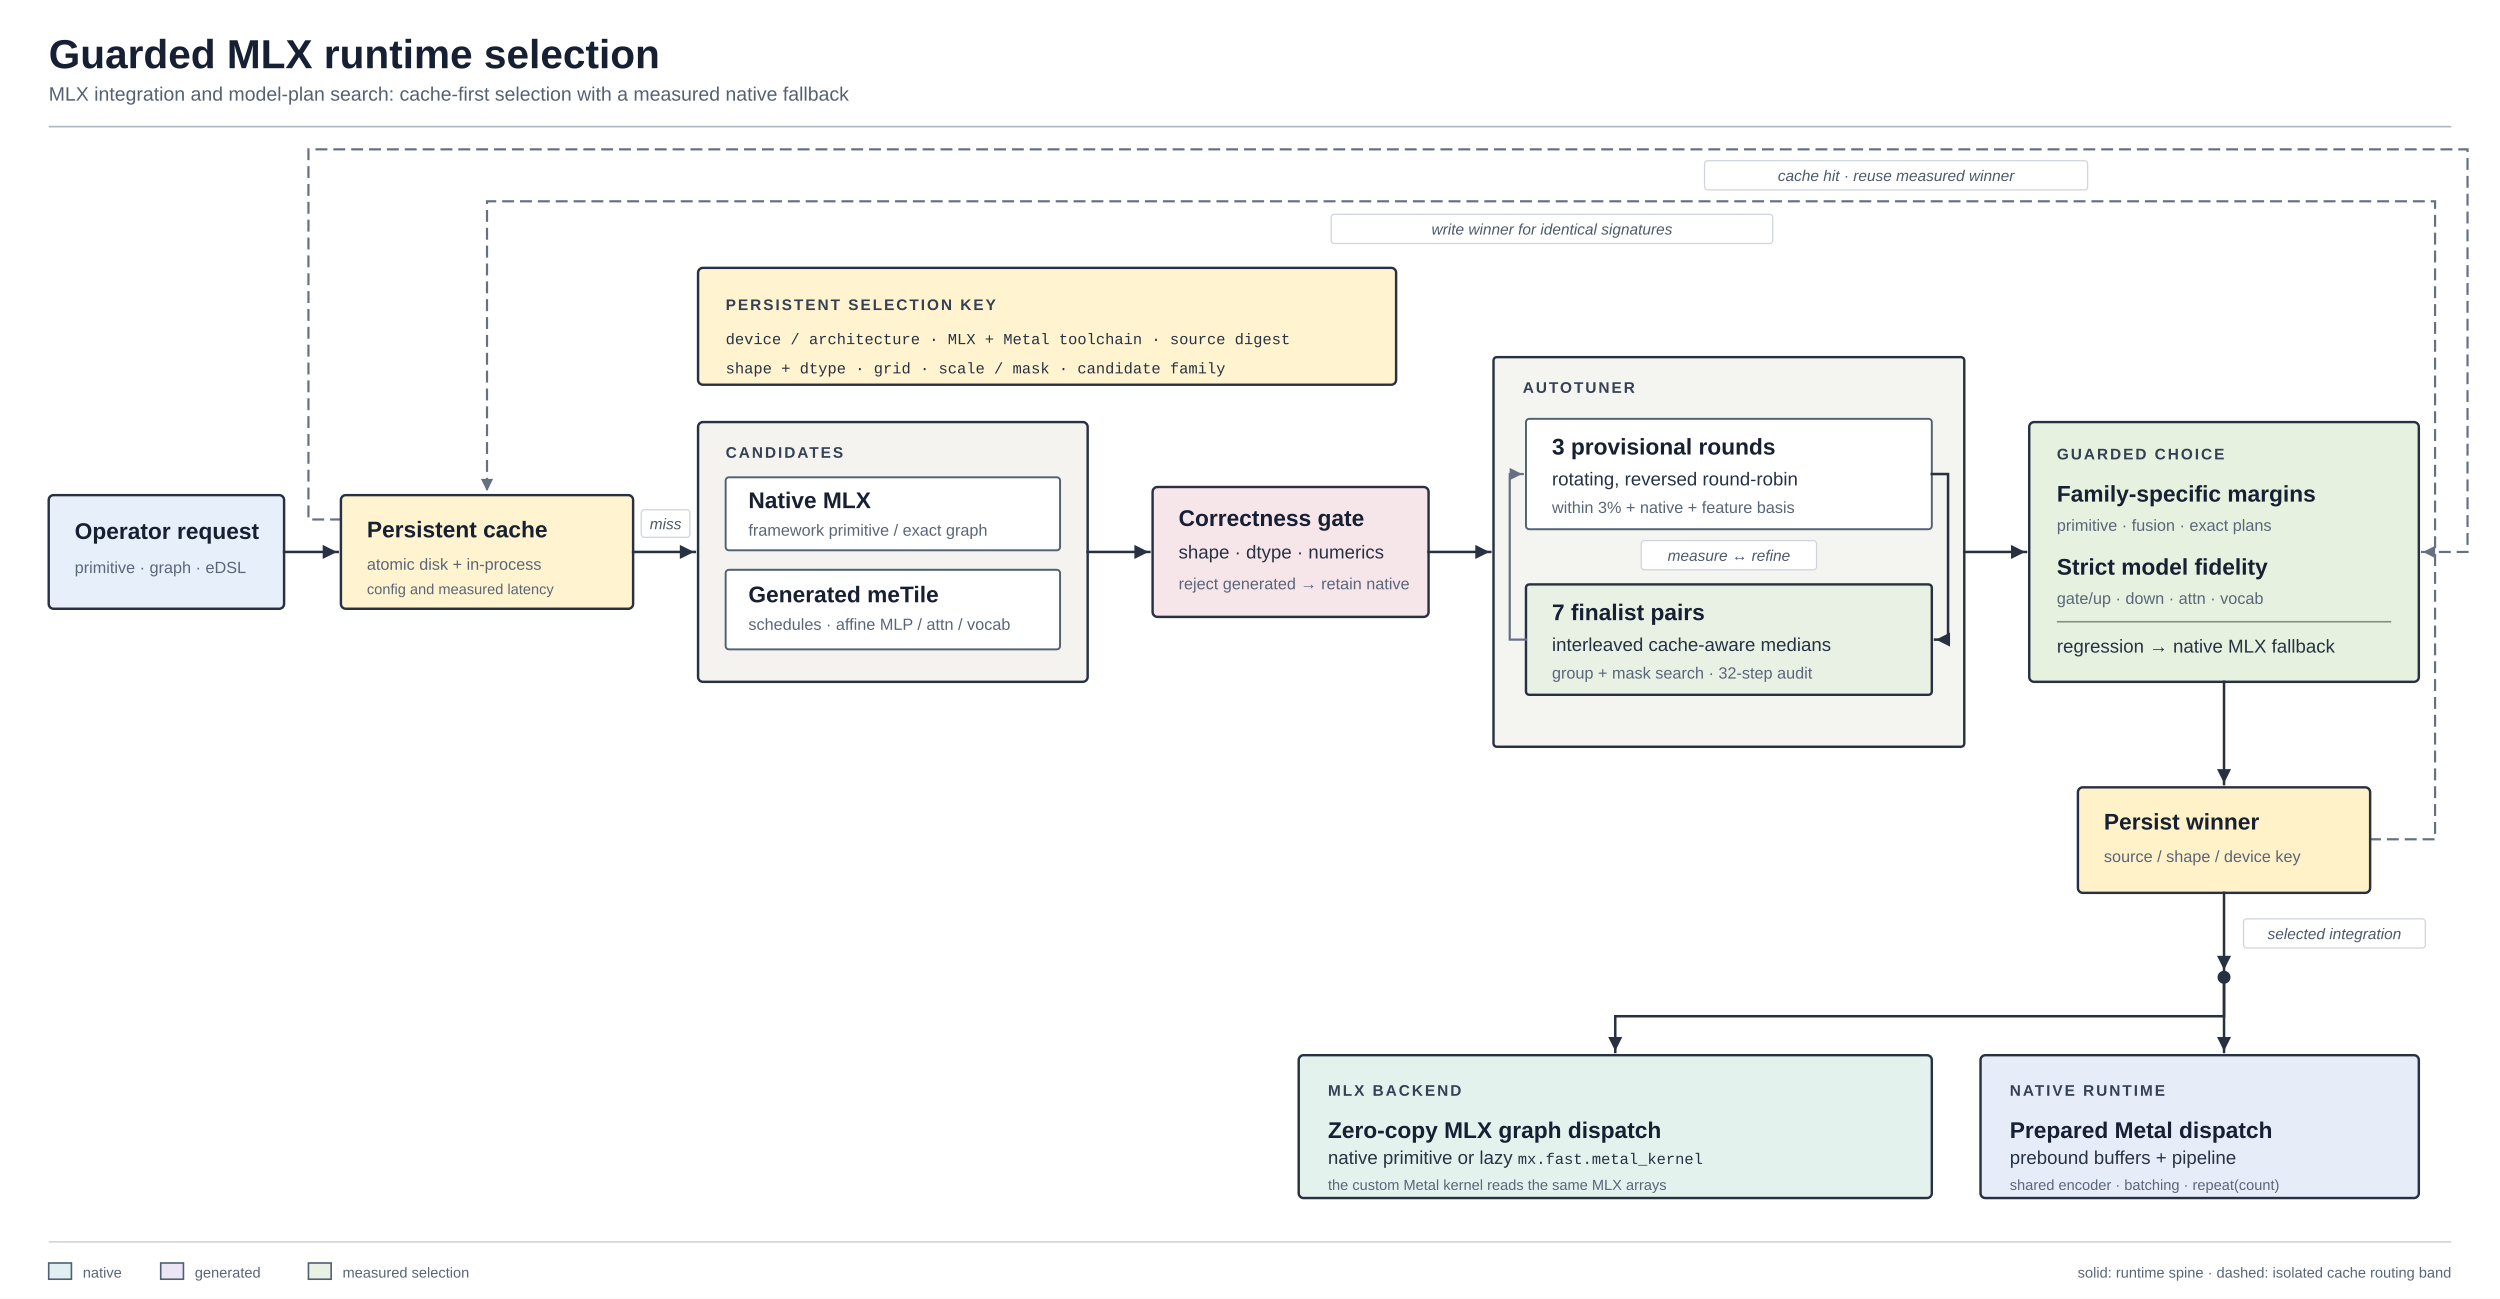
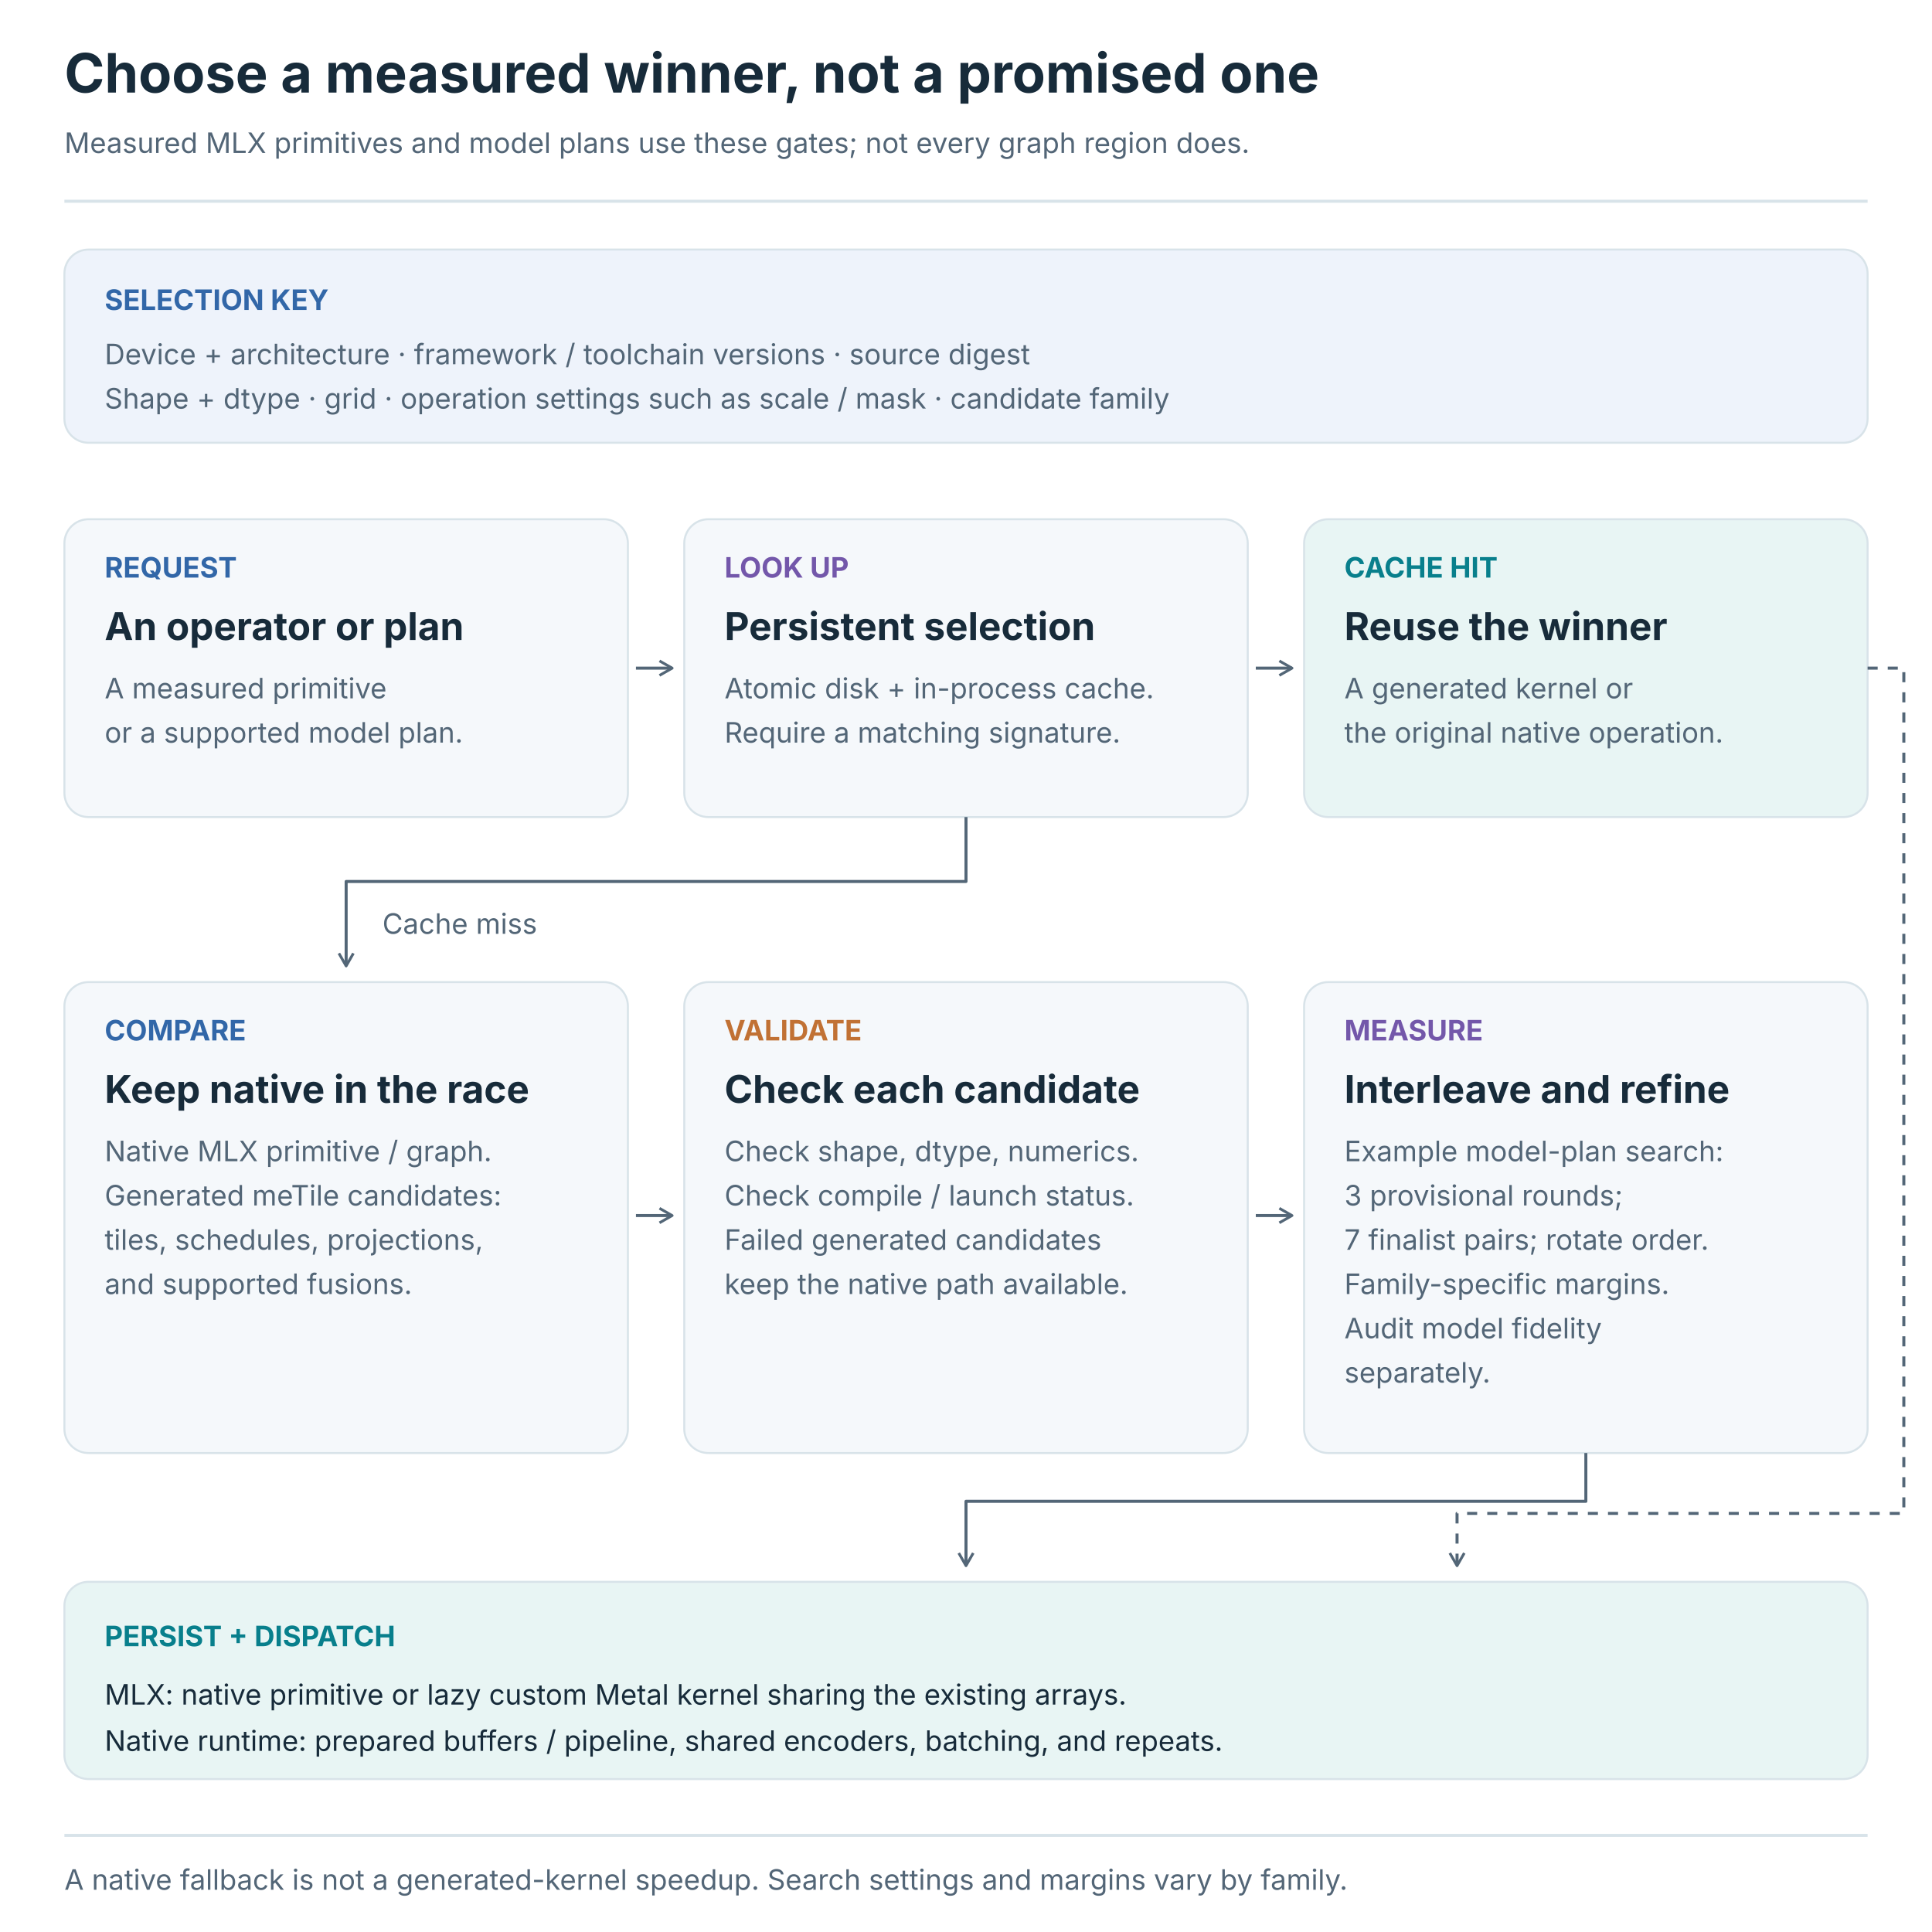
- <svg xmlns="http://www.w3.org/2000/svg" viewBox="0 0 1540 800" role="img" aria-labelledby="title description" font-family="Arial, Helvetica, sans-serif">
+ <svg xmlns="http://www.w3.org/2000/svg" viewBox="0 0 960 960" role="img" aria-labelledby="title description" font-family="Inter, DejaVu Sans, Arial, sans-serif">
  <defs>
-     <marker id="arrow" viewBox="0 0 10 10" refX="8.5" refY="5" markerWidth="7" markerHeight="7" orient="auto-start-reverse">
-       <path d="M0 1L8 5L0 9Z" fill="#273142" />
+     <marker id="arrow" viewBox="0 0 10 10" refX="8" refY="5" markerWidth="6" markerHeight="6" orient="auto-start-reverse">
+       <path d="M1 1L8 5L1 9" fill="none" stroke="#536677" stroke-width="1.5" stroke-linejoin="round" />
    </marker>
-     <marker id="arrow-muted" viewBox="0 0 10 10" refX="8.5" refY="5" markerWidth="7" markerHeight="7" orient="auto-start-reverse">
-       <path d="M0 1L8 5L0 9Z" fill="#667085" />
-     </marker>
-     <style>
-       .box { stroke: #273142; stroke-width: 1.5; }
-       .inner { fill: #ffffff; stroke: #526071; stroke-width: 1.2; }
-       .edge { fill: none; stroke: #273142; stroke-width: 1.55; stroke-linecap: square; stroke-linejoin: miter; marker-end: url(#arrow); }
-       .edge-muted { fill: none; stroke: #667085; stroke-width: 1.35; stroke-linecap: square; stroke-linejoin: miter; marker-end: url(#arrow-muted); }
-       .edge-dashed { fill: none; stroke: #667085; stroke-width: 1.35; stroke-dasharray: 6 5; stroke-linecap: square; stroke-linejoin: miter; marker-end: url(#arrow-muted); }
-       .title { fill: #172033; font-size: 25px; font-weight: 700; }
-       .subtitle { fill: #556070; font-size: 12px; }
-       .label { fill: #172033; font-size: 14px; font-weight: 700; }
-       .body { fill: #263243; font-size: 11.5px; }
-       .small { fill: #596579; font-size: 10px; }
-       .tiny { fill: #596579; font-size: 9px; }
-       .caps { fill: #344054; font-size: 9.5px; font-weight: 700; letter-spacing: 1.2px; }
-       .mono { fill: #263243; font-family: 'SFMono-Regular', Consolas, 'Liberation Mono', monospace; font-size: 9.5px; }
-       .arrow-label { fill: #4e596a; font-size: 9.5px; font-style: italic; }
-     </style>
  </defs>
-   <rect width="1540" height="800" fill="#ffffff" />
-   <text x="30" y="42" class="title">Guarded MLX runtime selection</text>
-   <text x="30" y="62" class="subtitle">MLX integration and model-plan search: cache-first selection with a measured native fallback</text>
-   <line x1="30" y1="78" x2="1510" y2="78" stroke="#aeb6c2" stroke-width="1" />
-   <path d="M210 320H190V92H1520V340H1492" class="edge-dashed" />
-   <rect x="1050" y="99" width="236" height="18" rx="2" fill="#ffffff" stroke="#d0d5dd" stroke-width="0.8" />
-   <text x="1168" y="111.5" text-anchor="middle" class="arrow-label">cache hit · reuse measured winner</text>
-   <path d="M1460 517H1500V124H300V303" class="edge-dashed" />
-   <rect x="820" y="132" width="272" height="18" rx="2" fill="#ffffff" stroke="#d0d5dd" stroke-width="0.8" />
-   <text x="956" y="144.5" text-anchor="middle" class="arrow-label">write winner for identical signatures</text>
-   <rect x="430" y="165" width="430" height="72" rx="3" fill="#fff4cf" class="box" />
-   <text x="447" y="191" class="caps">PERSISTENT SELECTION KEY</text>
-   <text x="447" y="212" class="mono">device / architecture · MLX + Metal toolchain · source digest</text>
-   <text x="447" y="230" class="mono">shape + dtype · grid · scale / mask · candidate family</text>
-   <rect x="30" y="305" width="145" height="70" rx="3" fill="#e7effa" class="box" />
-   <text x="46" y="332" class="label">Operator request</text>
-   <text x="46" y="353" class="small">primitive · graph · eDSL</text>
-   <path d="M175 340H208" class="edge" />
-   <rect x="210" y="305" width="180" height="70" rx="3" fill="#fff4cf" class="box" />
-   <text x="226" y="331" class="label">Persistent cache</text>
-   <text x="226" y="351" class="small">atomic disk + in-process</text>
-   <text x="226" y="366" class="tiny">config and measured latency</text>
-   <path d="M390 340H428" class="edge" />
-   <rect x="395" y="314" width="30" height="17" rx="2" fill="#ffffff" stroke="#d0d5dd" stroke-width="0.8" />
-   <text x="410" y="326" text-anchor="middle" class="arrow-label">miss</text>
-   <rect x="430" y="260" width="240" height="160" rx="3" fill="#f5f3f0" class="box" />
-   <text x="447" y="282" class="caps">CANDIDATES</text>
-   <rect x="447" y="294" width="206" height="45" rx="2" fill="#dfeff4" class="inner" />
-   <text x="461" y="313" class="label">Native MLX</text>
-   <text x="461" y="330" class="small">framework primitive / exact graph</text>
-   <rect x="447" y="351" width="206" height="49" rx="2" fill="#ece5f6" class="inner" />
-   <text x="461" y="371" class="label">Generated meTile</text>
-   <text x="461" y="388" class="small">schedules · affine MLP / attn / vocab</text>
-   <path d="M670 340H708" class="edge" />
-   <rect x="710" y="300" width="170" height="80" rx="3" fill="#f7e6e9" class="box" />
-   <text x="726" y="324" class="label">Correctness gate</text>
-   <text x="726" y="344" class="body">shape · dtype · numerics</text>
-   <text x="726" y="363" class="small">reject generated → retain native</text>
-   <path d="M880 340H918" class="edge" />
-   <rect x="920" y="220" width="290" height="240" rx="2" fill="#f4f4f1" class="box" />
-   <text x="938" y="242" class="caps">AUTOTUNER</text>
-   <rect x="940" y="258" width="250" height="68" rx="2" class="inner" />
-   <text x="956" y="280" class="label">3 provisional rounds</text>
-   <text x="956" y="299" class="body">rotating, reversed round-robin</text>
-   <text x="956" y="316" class="small">within 3% + native + feature basis</text>
-   <rect x="940" y="360" width="250" height="68" rx="2" fill="#e8f1e4" class="box" />
-   <text x="956" y="382" class="label">7 finalist pairs</text>
-   <text x="956" y="401" class="body">interleaved cache-aware medians</text>
-   <text x="956" y="418" class="small">group + mask search · 32-step audit</text>
-   <path d="M1190 292H1200V394H1192" class="edge" />
-   <path d="M940 394H930V292H938" class="edge-muted" />
-   <rect x="1011" y="333" width="108" height="18" rx="2" fill="#ffffff" stroke="#d0d5dd" stroke-width="0.8" />
-   <text x="1065" y="345.5" text-anchor="middle" class="arrow-label">measure ↔ refine</text>
-   <path d="M1210 340H1248" class="edge" />
-   <rect x="1250" y="260" width="240" height="160" rx="3" fill="#e6f1df" class="box" />
-   <text x="1267" y="283" class="caps">GUARDED CHOICE</text>
-   <text x="1267" y="309" class="label">Family-specific margins</text>
-   <text x="1267" y="327" class="small">primitive · fusion · exact plans</text>
-   <text x="1267" y="354" class="label">Strict model fidelity</text>
-   <text x="1267" y="372" class="small">gate/up · down · attn · vocab</text>
-   <line x1="1267" y1="383" x2="1473" y2="383" stroke="#879181" stroke-width="1" />
-   <text x="1267" y="402" class="body">regression → native MLX fallback</text>
-   <path d="M1370 420V483" class="edge" />
-   <rect x="1280" y="485" width="180" height="65" rx="3" fill="#fff1c8" class="box" />
-   <text x="1296" y="511" class="label">Persist winner</text>
-   <text x="1296" y="531" class="small">source / shape / device key</text>
-   <path d="M1370 550V598" class="edge" />
-   <circle cx="1370" cy="602" r="4" fill="#273142" />
-   <rect x="1382" y="566" width="112" height="18" rx="2" fill="#ffffff" stroke="#d0d5dd" stroke-width="0.8" />
-   <text x="1438" y="578.5" text-anchor="middle" class="arrow-label">selected integration</text>
-   <path d="M1370 606V626H995V648" class="edge" />
-   <path d="M1370 606V648" class="edge" />
-   <rect x="800" y="650" width="390" height="88" rx="3" fill="#e3f2ec" class="box" />
-   <text x="818" y="675" class="caps">MLX BACKEND</text>
-   <text x="818" y="701" class="label">Zero-copy MLX graph dispatch</text>
-   <text x="818" y="717" class="body">native primitive or lazy <tspan class="mono">mx.fast.metal_kernel</tspan>
-   </text>
-   <text x="818" y="733" class="tiny">the custom Metal kernel reads the same MLX arrays</text>
-   <rect x="1220" y="650" width="270" height="88" rx="3" fill="#e7edf8" class="box" />
-   <text x="1238" y="675" class="caps">NATIVE RUNTIME</text>
-   <text x="1238" y="701" class="label">Prepared Metal dispatch</text>
-   <text x="1238" y="717" class="body">prebound buffers + pipeline</text>
-   <text x="1238" y="733" class="tiny">shared encoder · batching · repeat(count)</text>
-   <line x1="30" y1="765" x2="1510" y2="765" stroke="#d0d5dd" stroke-width="1" />
-   <rect x="30" y="778" width="14" height="10" fill="#dfeff4" stroke="#526071" stroke-width="1" />
-   <text x="51" y="787" class="tiny">native</text>
-   <rect x="99" y="778" width="14" height="10" fill="#ece5f6" stroke="#526071" stroke-width="1" />
-   <text x="120" y="787" class="tiny">generated</text>
-   <rect x="190" y="778" width="14" height="10" fill="#e8f1e4" stroke="#526071" stroke-width="1" />
-   <text x="211" y="787" class="tiny">measured selection</text>
-   <text x="1510" y="787" text-anchor="end" class="tiny">solid: runtime spine · dashed: isolated cache routing band</text>
+   <rect x="0" y="0" width="960" height="960" rx="0" fill="#ffffff" stroke="none" stroke-width="1" />
+   <text x="32" y="46" font-size="27" font-weight="650" fill="#172b3a" text-anchor="start">Choose a measured winner, not a promised one</text>
+   <text x="32" y="76" font-size="14" font-weight="400" fill="#536677" text-anchor="start">Measured MLX primitives and model plans use these gates; not every graph region does.</text>
+   <line x1="32" y1="100" x2="928" y2="100" stroke="#d8e3e9" stroke-width="1.5" />
+   <rect x="32" y="124" width="896" height="96" rx="12" fill="#eef3fb" stroke="#d8e3e9" stroke-width="1" />
+   <text x="52" y="154" font-size="14" font-weight="650" fill="#3267a8" text-anchor="start">SELECTION KEY</text>
+   <text x="52" y="181" font-size="14" font-weight="400" fill="#536677" text-anchor="start">Device + architecture · framework / toolchain versions · source digest</text>
+   <text x="52" y="203" font-size="14" font-weight="400" fill="#536677" text-anchor="start">Shape + dtype · grid · operation settings such as scale / mask · candidate family</text>
+   <rect x="32" y="258" width="280" height="148" rx="12" fill="#f5f8fb" stroke="#d8e3e9" stroke-width="1" />
+   <text x="52" y="287" font-size="14" font-weight="650" fill="#3267a8" text-anchor="start">REQUEST</text>
+   <text x="52" y="318" font-size="19" font-weight="650" fill="#172b3a" text-anchor="start">An operator or plan</text>
+   <text x="52" y="347" font-size="14" font-weight="400" fill="#536677" text-anchor="start">A measured primitive</text>
+   <text x="52" y="369" font-size="14" font-weight="400" fill="#536677" text-anchor="start">or a supported model plan.</text>
+   <rect x="340" y="258" width="280" height="148" rx="12" fill="#f5f8fb" stroke="#d8e3e9" stroke-width="1" />
+   <text x="360" y="287" font-size="14" font-weight="650" fill="#7357aa" text-anchor="start">LOOK UP</text>
+   <text x="360" y="318" font-size="19" font-weight="650" fill="#172b3a" text-anchor="start">Persistent selection</text>
+   <text x="360" y="347" font-size="14" font-weight="400" fill="#536677" text-anchor="start">Atomic disk + in-process cache.</text>
+   <text x="360" y="369" font-size="14" font-weight="400" fill="#536677" text-anchor="start">Require a matching signature.</text>
+   <rect x="648" y="258" width="280" height="148" rx="12" fill="#e8f5f4" stroke="#d8e3e9" stroke-width="1" />
+   <text x="668" y="287" font-size="14" font-weight="650" fill="#087f8c" text-anchor="start">CACHE HIT</text>
+   <text x="668" y="318" font-size="19" font-weight="650" fill="#172b3a" text-anchor="start">Reuse the winner</text>
+   <text x="668" y="347" font-size="14" font-weight="400" fill="#536677" text-anchor="start">A generated kernel or</text>
+   <text x="668" y="369" font-size="14" font-weight="400" fill="#536677" text-anchor="start">the original native operation.</text>
+   <line x1="316" y1="332" x2="334" y2="332" stroke="#536677" stroke-width="1.5" marker-end="url(#arrow)" />
+   <line x1="624" y1="332" x2="642" y2="332" stroke="#536677" stroke-width="1.5" marker-end="url(#arrow)" />
+   <path d="M480 406V438H172V480" fill="none" stroke="#536677" stroke-width="1.5" stroke-linejoin="round" marker-end="url(#arrow)" />
+   <text x="190" y="464" font-size="14" font-weight="400" fill="#536677" text-anchor="start">Cache miss</text>
+   <rect x="32" y="488" width="280" height="234" rx="12" fill="#f5f8fb" stroke="#d8e3e9" stroke-width="1" />
+   <text x="52" y="517" font-size="14" font-weight="650" fill="#3267a8" text-anchor="start">COMPARE</text>
+   <text x="52" y="548" font-size="19" font-weight="650" fill="#172b3a" text-anchor="start">Keep native in the race</text>
+   <text x="52" y="577" font-size="14" font-weight="400" fill="#536677" text-anchor="start">Native MLX primitive / graph.</text>
+   <text x="52" y="599" font-size="14" font-weight="400" fill="#536677" text-anchor="start">Generated meTile candidates:</text>
+   <text x="52" y="621" font-size="14" font-weight="400" fill="#536677" text-anchor="start">tiles, schedules, projections,</text>
+   <text x="52" y="643" font-size="14" font-weight="400" fill="#536677" text-anchor="start">and supported fusions.</text>
+   <rect x="340" y="488" width="280" height="234" rx="12" fill="#f5f8fb" stroke="#d8e3e9" stroke-width="1" />
+   <text x="360" y="517" font-size="14" font-weight="650" fill="#c17134" text-anchor="start">VALIDATE</text>
+   <text x="360" y="548" font-size="19" font-weight="650" fill="#172b3a" text-anchor="start">Check each candidate</text>
+   <text x="360" y="577" font-size="14" font-weight="400" fill="#536677" text-anchor="start">Check shape, dtype, numerics.</text>
+   <text x="360" y="599" font-size="14" font-weight="400" fill="#536677" text-anchor="start">Check compile / launch status.</text>
+   <text x="360" y="621" font-size="14" font-weight="400" fill="#536677" text-anchor="start">Failed generated candidates</text>
+   <text x="360" y="643" font-size="14" font-weight="400" fill="#536677" text-anchor="start">keep the native path available.</text>
+   <rect x="648" y="488" width="280" height="234" rx="12" fill="#f5f8fb" stroke="#d8e3e9" stroke-width="1" />
+   <text x="668" y="517" font-size="14" font-weight="650" fill="#7357aa" text-anchor="start">MEASURE</text>
+   <text x="668" y="548" font-size="19" font-weight="650" fill="#172b3a" text-anchor="start">Interleave and refine</text>
+   <text x="668" y="577" font-size="14" font-weight="400" fill="#536677" text-anchor="start">Example model-plan search:</text>
+   <text x="668" y="599" font-size="14" font-weight="400" fill="#536677" text-anchor="start">3 provisional rounds;</text>
+   <text x="668" y="621" font-size="14" font-weight="400" fill="#536677" text-anchor="start">7 finalist pairs; rotate order.</text>
+   <text x="668" y="643" font-size="14" font-weight="400" fill="#536677" text-anchor="start">Family-specific margins.</text>
+   <text x="668" y="665" font-size="14" font-weight="400" fill="#536677" text-anchor="start">Audit model fidelity</text>
+   <text x="668" y="687" font-size="14" font-weight="400" fill="#536677" text-anchor="start">separately.</text>
+   <line x1="316" y1="604" x2="334" y2="604" stroke="#536677" stroke-width="1.5" marker-end="url(#arrow)" />
+   <line x1="624" y1="604" x2="642" y2="604" stroke="#536677" stroke-width="1.5" marker-end="url(#arrow)" />
+   <path d="M788 722V746H480V778" fill="none" stroke="#536677" stroke-width="1.5" stroke-linejoin="round" marker-end="url(#arrow)" />
+   <path d="M928 332H946V752H724V778" fill="none" stroke="#536677" stroke-width="1.5" stroke-linejoin="round" marker-end="url(#arrow)" stroke-dasharray="5 5" />
+   <rect x="32" y="786" width="896" height="98" rx="12" fill="#e8f5f4" stroke="#d8e3e9" stroke-width="1" />
+   <text x="52" y="818" font-size="14" font-weight="650" fill="#087f8c" text-anchor="start">PERSIST + DISPATCH</text>
+   <text x="52" y="847" font-size="14" font-weight="400" fill="#172b3a" text-anchor="start">MLX: native primitive or lazy custom Metal kernel sharing the existing arrays.</text>
+   <text x="52" y="870" font-size="14" font-weight="400" fill="#172b3a" text-anchor="start">Native runtime: prepared buffers / pipeline, shared encoders, batching, and repeats.</text>
+   <line x1="32" y1="912" x2="928" y2="912" stroke="#d8e3e9" stroke-width="1.5" />
+   <text x="32" y="939" font-size="14" font-weight="400" fill="#536677" text-anchor="start">A native fallback is not a generated-kernel speedup. Search settings and margins vary by family.</text>
</svg>
